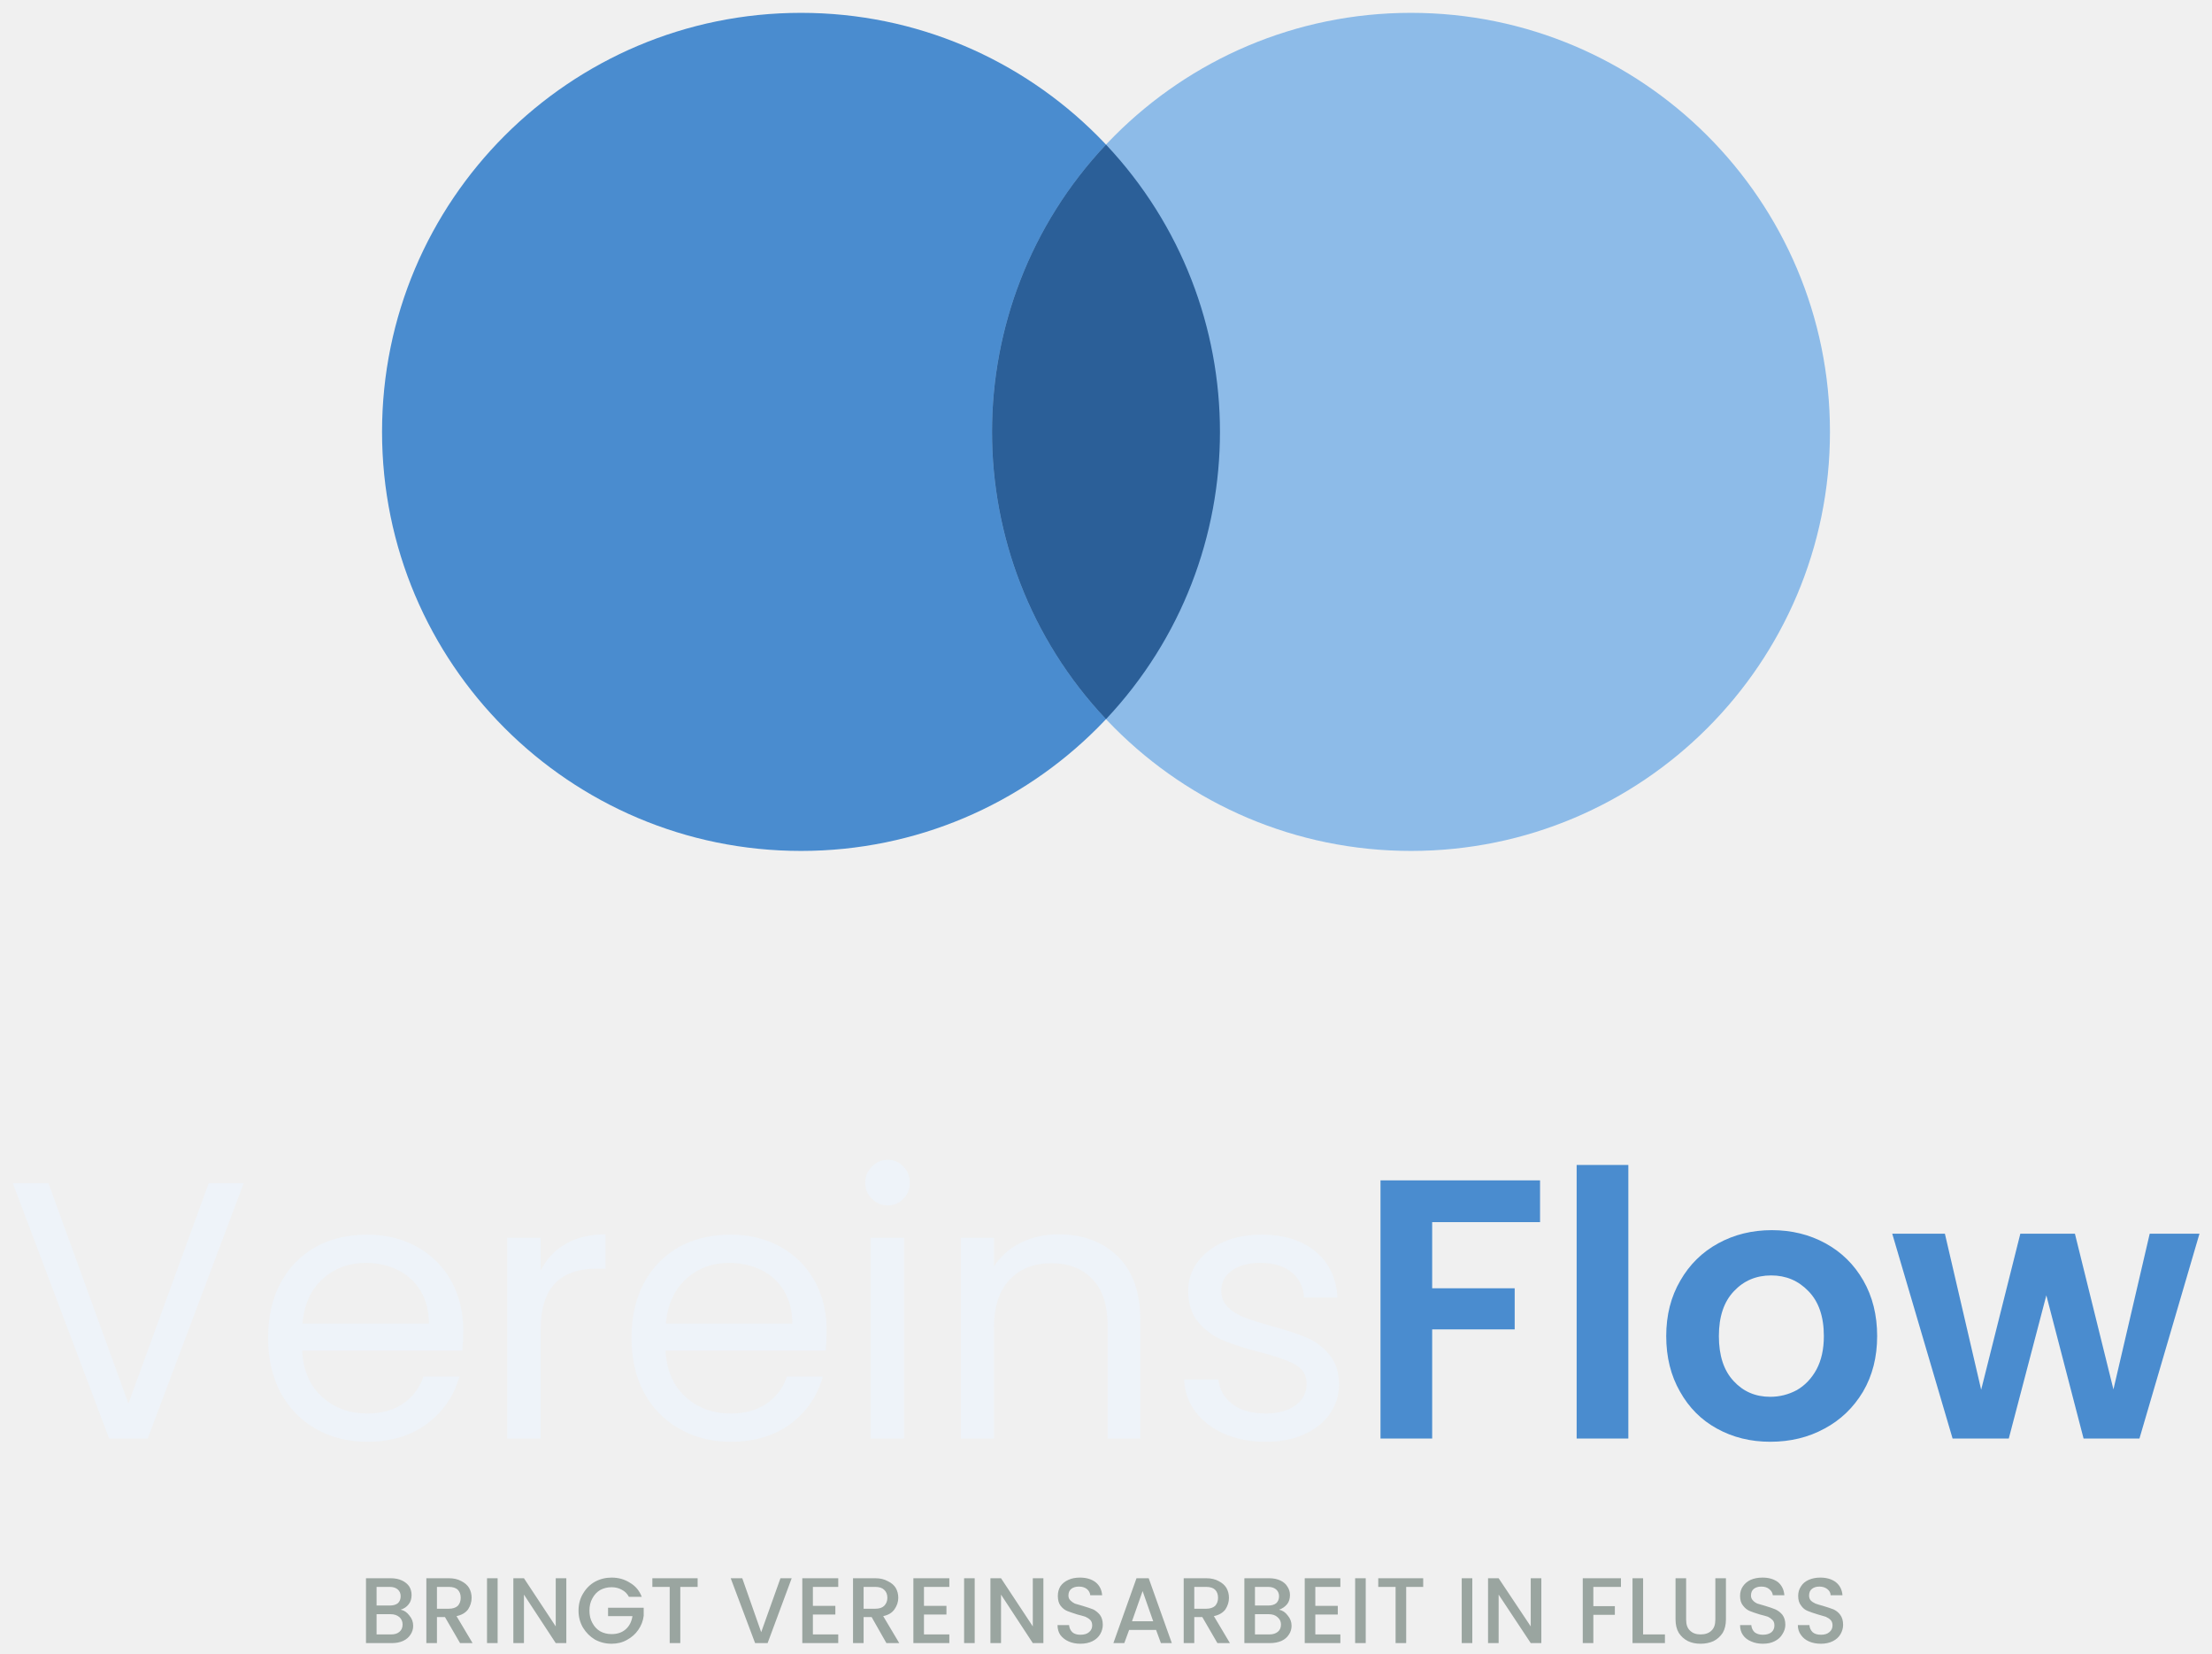
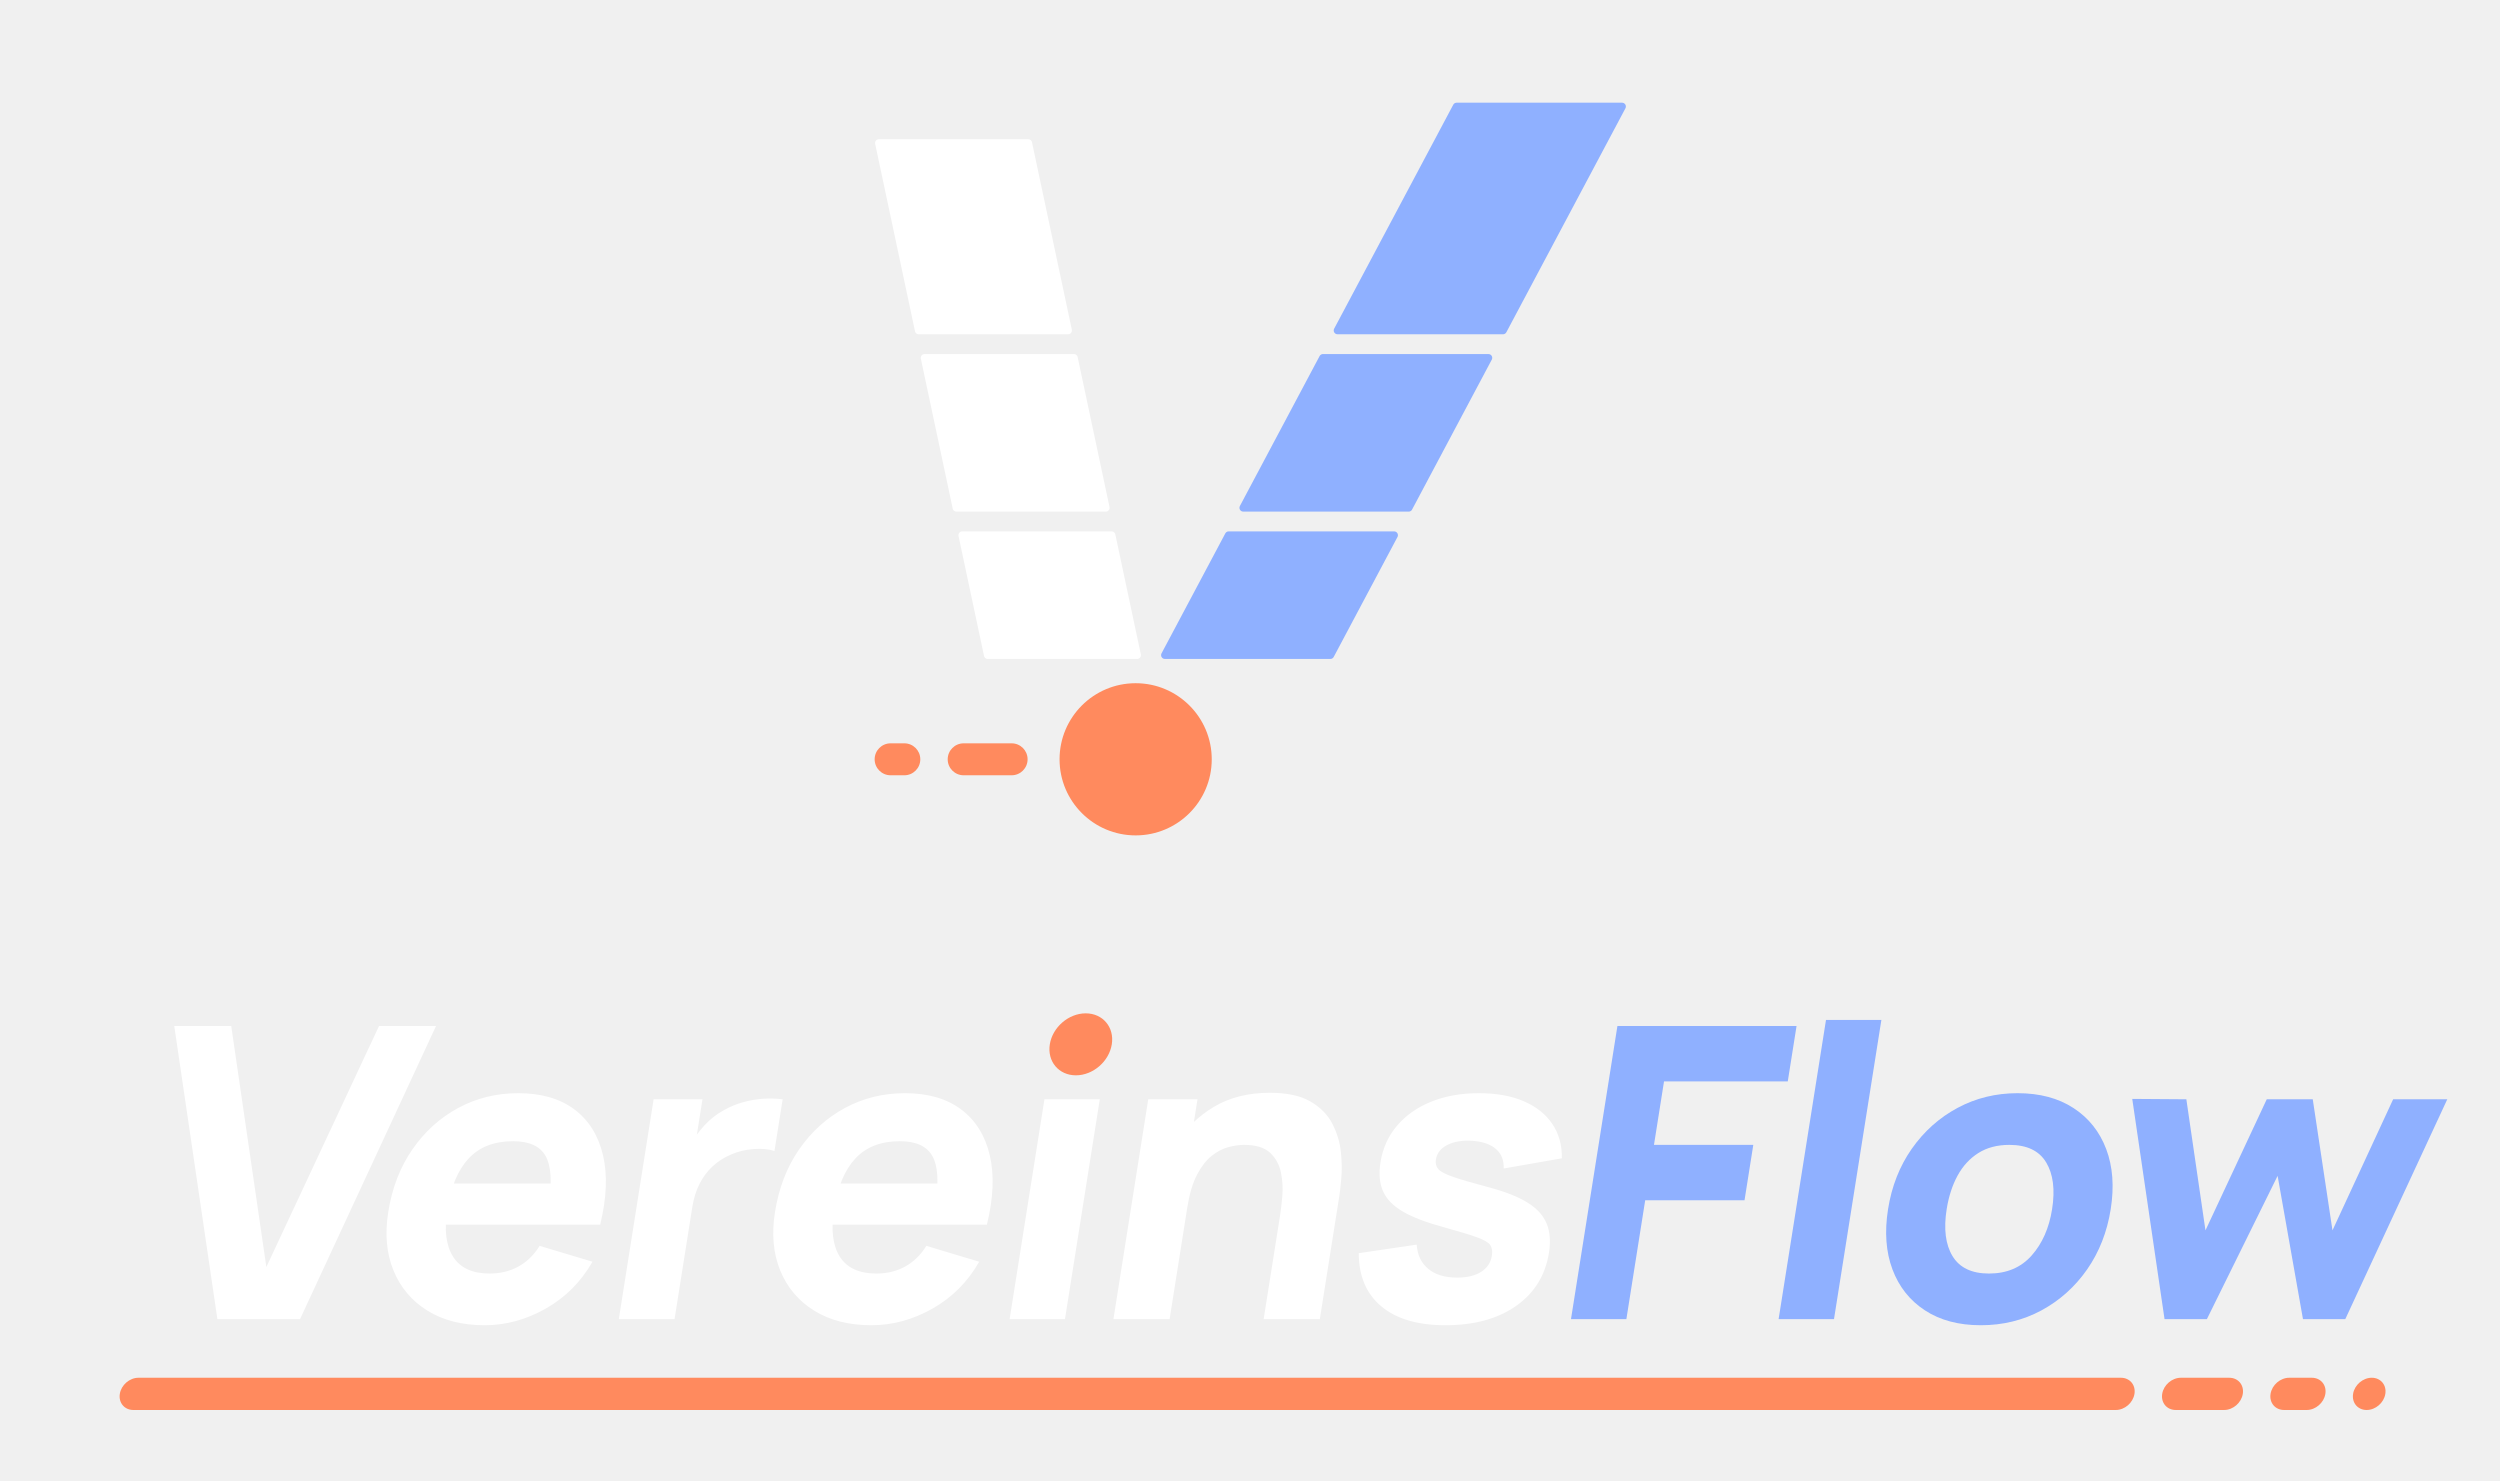
- <svg xmlns="http://www.w3.org/2000/svg" viewBox="536 286 689 515" role="img" aria-label="VereinsFlow – Bringt Vereinsarbeit in Fluss">
-   <circle cx="785.5" cy="420.5" r="130.5" fill="#4a8ccf" />
-   <circle cx="975.5" cy="420.5" r="130.5" fill="#8dbbe8" />
-   <path d="M880.5 331.03A130.5 130.5 0 0 0 880.5 509.97A130.5 130.5 0 0 0 880.5 331.03Z" fill="#2b5f98" />
-   <path d="M601 654.5L611.9 654.5L582 734L570 734L540 654.5L551.1 654.5L576 723.1L601 654.5M680.3 700.4Q680.3 703.3 680 706.6L630.1 706.6Q630.6 715.9 636.4 721.1Q642.1 726.2 650.4 726.2Q657.1 726.2 661.6 723.1Q666.1 720 667.9 714.7L679.1 714.7Q676.6 723.7 669 729.4Q661.5 735 650.4 735Q641.5 735 634.4 731Q627.4 727 623.4 719.7Q619.5 712.3 619.5 702.6Q619.5 693 623.3 685.7Q627.2 678.4 634.2 674.4Q641.2 670.5 650.4 670.5Q659.2 670.5 666.1 674.4Q672.9 678.3 676.6 685Q680.3 691.8 680.3 700.4M669.6 698.2Q669.6 692.3 667 688Q664.4 683.7 659.9 681.5Q655.4 679.3 649.9 679.3Q642 679.3 636.5 684.3Q631 689.3 630.2 698.2L669.6 698.2M704.4 681.7Q707.1 676.3 712.2 673.4Q717.3 670.4 724.6 670.4L724.6 681.1L721.8 681.1Q704.4 681.1 704.4 700L704.4 734L694 734L694 671.5L704.4 671.5L704.4 681.7M793.5 700.4Q793.5 703.3 793.2 706.6L743.3 706.6Q743.8 715.9 749.6 721.1Q755.3 726.2 763.6 726.2Q770.3 726.2 774.8 723.1Q779.3 720 781.1 714.7L792.3 714.7Q789.8 723.7 782.3 729.4Q774.7 735 763.6 735Q754.7 735 747.7 731Q740.6 727 736.6 719.7Q732.7 712.3 732.7 702.6Q732.7 693 736.5 685.7Q740.4 678.4 747.4 674.4Q754.4 670.5 763.6 670.5Q772.4 670.5 779.3 674.4Q786.1 678.3 789.8 685Q793.5 691.8 793.5 700.4M782.8 698.2Q782.8 692.3 780.2 688Q777.6 683.7 773.1 681.5Q768.6 679.3 763.1 679.3Q755.2 679.3 749.7 684.3Q744.2 689.3 743.4 698.2L782.8 698.2M812.6 661.4Q809.6 661.4 807.6 659.3Q805.5 657.3 805.5 654.3Q805.5 651.4 807.6 649.3Q809.6 647.2 812.6 647.2Q815.4 647.2 817.4 649.3Q819.4 651.4 819.4 654.3Q819.4 657.3 817.4 659.3Q815.4 661.4 812.6 661.4M807.2 671.5L817.6 671.5L817.6 734L807.2 734L807.2 671.5M865.7 670.4Q877.1 670.4 884.2 677.3Q891.2 684.2 891.2 697.2L891.2 734L881 734L881 698.7Q881 689.3 876.3 684.4Q871.6 679.4 863.5 679.4Q855.3 679.4 850.5 684.5Q845.6 689.7 845.6 699.5L845.6 734L835.3 734L835.3 671.5L845.6 671.5L845.6 680.4Q848.7 675.6 854 673Q859.3 670.4 865.7 670.4M930.3 735Q923.2 735 917.5 732.6Q911.8 730.1 908.4 725.7Q905.1 721.3 904.8 715.6L915.5 715.6Q916 720.3 919.9 723.3Q923.8 726.2 930.2 726.2Q936.1 726.2 939.6 723.6Q943 721 943 717Q943 712.9 939.3 710.9Q935.7 708.9 928.1 707Q921.1 705.2 916.7 703.3Q912.3 701.4 909.2 697.7Q906.1 694 906.1 687.9Q906.1 683.2 908.9 679.2Q911.8 675.2 917 672.8Q922.2 670.5 929 670.5Q939.3 670.5 945.7 675.7Q952.1 681 952.6 690.1L942.2 690.1Q941.9 685.2 938.3 682.2Q934.7 679.3 928.6 679.3Q923 679.3 919.7 681.7Q916.4 684.1 916.4 687.9Q916.4 691 918.4 693Q920.4 695 923.4 696.2Q926.5 697.4 931.8 698.9Q938.5 700.7 942.8 702.5Q947 704.2 950 707.8Q953 711.3 953.1 717Q953.1 722.1 950.3 726.2Q947.4 730.4 942.2 732.7Q937.1 735 930.3 735" fill="#eef3f9" />
-   <path d="M966 653.6L1015.7 653.6L1015.7 666.6L982.1 666.6L982.1 687.2L1007.8 687.2L1007.8 700L982.1 700L982.1 734L966 734L966 653.6M1027.1 648.8L1043.2 648.8L1043.2 734L1027.1 734L1027.1 648.8M1087.4 735Q1078.2 735 1070.8 730.9Q1063.5 726.9 1059.3 719.4Q1055 711.9 1055 702.1Q1055 692.3 1059.4 684.8Q1063.7 677.3 1071.2 673.2Q1078.7 669.1 1087.9 669.1Q1097.1 669.1 1104.6 673.2Q1112.1 677.3 1116.4 684.8Q1120.7 692.3 1120.7 702.1Q1120.7 711.9 1116.3 719.4Q1111.8 726.9 1104.3 730.9Q1096.8 735 1087.4 735M1087.4 721Q1091.8 721 1095.7 718.9Q1099.5 716.7 1101.8 712.5Q1104.1 708.2 1104.1 702.1Q1104.1 693 1099.3 688.1Q1094.6 683.2 1087.7 683.2Q1080.7 683.2 1076.1 688.1Q1071.4 693 1071.4 702.1Q1071.4 711.2 1076 716.1Q1080.5 721 1087.4 721M1205.6 670.2L1221.1 670.2L1202.4 734L1185 734L1173.4 689.4L1161.7 734L1144.2 734L1125.4 670.2L1141.8 670.2L1153.1 718.8L1165.3 670.2L1182.3 670.2L1194.3 718.7" fill="#4a8ccf" />
-   <path d="M660.8 787.3Q662.4 787.6 663.5 789.1Q664.7 790.5 664.7 792.3Q664.7 793.8 663.9 795Q663.1 796.3 661.6 797Q660.1 797.7 658.1 797.7L650 797.7L650 777.5L657.7 777.5Q659.7 777.5 661.2 778.2Q662.7 778.9 663.5 780.1Q664.2 781.3 664.2 782.7Q664.2 784.5 663.3 785.6Q662.4 786.8 660.8 787.3M653.3 780.2L653.3 786L657.4 786Q659 786 659.9 785.3Q660.8 784.5 660.8 783.1Q660.8 781.8 659.9 781Q659 780.2 657.4 780.2L653.3 780.2M657.8 795Q659.5 795 660.4 794.2Q661.4 793.4 661.4 791.9Q661.4 790.5 660.4 789.6Q659.3 788.7 657.7 788.7L653.3 788.7L653.3 795L657.8 795M683.2 797.7L679.3 797.7L674.6 789.6L672.1 789.6L672.1 797.7L668.8 797.7L668.8 777.5L675.8 777.5Q678.1 777.5 679.7 778.4Q681.3 779.2 682.1 780.5Q682.9 781.9 682.9 783.6Q682.9 785.5 681.8 787.2Q680.6 788.8 678.2 789.3L683.2 797.7M672.1 780.2L672.1 787L675.8 787Q677.6 787 678.6 786.1Q679.5 785.1 679.5 783.6Q679.5 782 678.6 781.1Q677.7 780.2 675.8 780.2L672.1 780.2M687.7 777.5L691 777.5L691 797.7L687.7 797.7L687.7 777.5M712.4 777.5L712.4 797.7L709.1 797.7L699.2 782.6L699.2 797.7L695.9 797.7L695.9 777.5L699.2 777.5L709.1 792.5L709.1 777.5L712.4 777.5M735.9 783.3L731.9 783.3Q731.1 781.8 729.7 781.1Q728.3 780.3 726.5 780.3Q724.5 780.3 722.9 781.2Q721.4 782.1 720.5 783.8Q719.6 785.4 719.6 787.6Q719.6 789.8 720.5 791.4Q721.4 793.1 722.9 794Q724.5 794.9 726.5 794.9Q729.2 794.9 730.9 793.4Q732.6 791.9 733 789.3L725.4 789.3L725.4 786.7L736.5 786.7L736.5 789.2Q736.2 791.6 734.8 793.6Q733.5 795.5 731.3 796.7Q729.2 797.9 726.5 797.9Q723.7 797.9 721.3 796.6Q719 795.2 717.6 792.9Q716.2 790.5 716.2 787.6Q716.2 784.6 717.6 782.3Q719 779.9 721.3 778.6Q723.7 777.3 726.5 777.3Q729.7 777.3 732.2 778.9Q734.8 780.4 735.9 783.3M739.2 777.5L753.3 777.5L753.3 780.2L747.9 780.2L747.9 797.7L744.6 797.7L744.6 780.2L739.2 780.2L739.2 777.5M779.1 777.5L782.6 777.5L775.1 797.7L771.2 797.7L763.6 777.5L767.2 777.5L773.1 794.3L779.1 777.5M797.1 780.2L789.2 780.2L789.2 786.1L796.2 786.1L796.2 788.8L789.2 788.8L789.2 795L797.1 795L797.1 797.7L785.9 797.7L785.9 777.5L797.1 777.5L797.1 780.2M816.1 797.7L812.1 797.7L807.5 789.6L805 789.6L805 797.7L801.7 797.7L801.7 777.5L808.6 777.5Q810.9 777.5 812.5 778.4Q814.2 779.2 815 780.5Q815.8 781.9 815.8 783.6Q815.8 785.5 814.6 787.2Q813.5 788.8 811.1 789.3L816.1 797.7M805 780.2L805 787L808.6 787Q810.5 787 811.4 786.1Q812.4 785.1 812.4 783.6Q812.4 782 811.4 781.1Q810.5 780.2 808.6 780.2L805 780.2M831.7 780.2L823.8 780.2L823.8 786.1L830.8 786.1L830.8 788.8L823.8 788.8L823.8 795L831.7 795L831.7 797.7L820.5 797.7L820.5 777.5L831.7 777.5L831.7 780.2M836.3 777.5L839.6 777.5L839.6 797.7L836.3 797.7L836.3 777.5M861 777.5L861 797.7L857.7 797.7L847.8 782.6L847.8 797.7L844.5 797.7L844.5 777.5L847.8 777.5L857.7 792.5L857.7 777.5L861 777.5M872.5 797.9Q870.5 797.9 868.9 797.2Q867.3 796.5 866.3 795.2Q865.4 793.9 865.4 792.1L869 792.1Q869.1 793.4 870 794.3Q870.9 795.1 872.5 795.1Q874.3 795.1 875.2 794.3Q876.2 793.5 876.2 792.2Q876.2 791.1 875.6 790.5Q875 789.9 874.1 789.5Q873.2 789.2 871.6 788.8Q869.7 788.2 868.4 787.7Q867.2 787.2 866.3 786Q865.5 784.9 865.5 783Q865.5 781.3 866.3 780Q867.2 778.7 868.8 778Q870.3 777.3 872.4 777.3Q875.3 777.3 877.2 778.7Q879.1 780.2 879.3 782.8L875.6 782.8Q875.5 781.7 874.6 780.9Q873.6 780.1 872.1 780.1Q870.6 780.1 869.7 780.8Q868.8 781.5 868.8 782.9Q868.8 783.8 869.4 784.4Q870 785 870.8 785.4Q871.7 785.7 873.2 786.1Q875.2 786.7 876.5 787.2Q877.7 787.8 878.6 788.9Q879.5 790.1 879.5 792Q879.5 793.5 878.7 794.9Q877.9 796.3 876.3 797.1Q874.7 797.9 872.5 797.9M897.6 797.7L896.1 793.6L887.7 793.6L886.2 797.7L882.8 797.7L890 777.5L893.8 777.5L901 797.7L897.6 797.7M888.6 790.9L895.2 790.9L891.9 781.5L888.6 790.9M919.1 797.7L915.2 797.7L910.5 789.6L908 789.6L908 797.7L904.7 797.7L904.7 777.5L911.7 777.5Q914 777.5 915.6 778.4Q917.2 779.2 918 780.5Q918.8 781.9 918.8 783.6Q918.8 785.5 917.7 787.2Q916.5 788.8 914.1 789.3L919.1 797.7M908 780.2L908 787L911.7 787Q913.5 787 914.5 786.1Q915.4 785.1 915.4 783.6Q915.4 782 914.5 781.1Q913.6 780.2 911.7 780.2L908 780.2M934.4 787.3Q936 787.6 937.1 789.1Q938.3 790.5 938.3 792.3Q938.3 793.8 937.5 795Q936.7 796.3 935.2 797Q933.6 797.7 931.6 797.7L923.6 797.7L923.6 777.5L931.3 777.5Q933.3 777.5 934.8 778.2Q936.3 778.9 937 780.1Q937.8 781.3 937.8 782.7Q937.8 784.5 936.9 785.6Q935.9 786.8 934.4 787.3M926.9 780.2L926.9 786L931 786Q932.6 786 933.5 785.3Q934.4 784.5 934.4 783.1Q934.4 781.8 933.5 781Q932.6 780.2 931 780.2L926.9 780.2M931.4 795Q933 795 934 794.2Q935 793.4 935 791.9Q935 790.5 933.9 789.6Q932.9 788.7 931.2 788.7L926.9 788.7L926.9 795L931.4 795M953.5 780.2L945.7 780.2L945.7 786.1L952.7 786.1L952.7 788.8L945.7 788.8L945.7 795L953.5 795L953.5 797.7L942.4 797.7L942.4 777.5L953.5 777.5L953.5 780.2M958.1 777.5L961.4 777.5L961.4 797.7L958.1 797.7L958.1 777.5M965.3 777.5L979.3 777.5L979.3 780.2L974 780.2L974 797.7L970.7 797.7L970.7 780.2L965.3 780.2L965.3 777.5M991.3 777.5L994.6 777.5L994.6 797.7L991.3 797.7L991.3 777.5M1016.1 777.5L1016.1 797.7L1012.8 797.7L1002.8 782.6L1002.8 797.7L999.5 797.7L999.5 777.5L1002.8 777.5L1012.8 792.5L1012.8 777.5L1016.1 777.5M1029 777.5L1040.9 777.5L1040.9 780.2L1032.3 780.2L1032.3 786.2L1039 786.2L1039 788.9L1032.3 788.9L1032.3 797.7L1029 797.7L1029 777.5M1047.8 777.5L1047.8 795L1054.6 795L1054.6 797.7L1044.5 797.7L1044.5 777.5L1047.8 777.5M1057.9 777.5L1061.2 777.5L1061.2 790.4Q1061.2 792.7 1062.4 793.8Q1063.6 795 1065.7 795Q1067.9 795 1069.1 793.8Q1070.3 792.7 1070.3 790.4L1070.3 777.5L1073.6 777.5L1073.6 790.3Q1073.6 792.8 1072.6 794.5Q1071.5 796.2 1069.7 797.1Q1067.9 797.9 1065.7 797.9Q1063.5 797.9 1061.8 797.1Q1060 796.2 1058.9 794.5Q1057.9 792.8 1057.9 790.3L1057.9 777.5M1085.1 797.9Q1083.1 797.9 1081.5 797.2Q1079.8 796.5 1078.9 795.2Q1078 793.9 1078 792.1L1081.5 792.1Q1081.6 793.4 1082.5 794.3Q1083.5 795.1 1085.1 795.1Q1086.8 795.1 1087.8 794.3Q1088.7 793.5 1088.7 792.2Q1088.7 791.1 1088.1 790.5Q1087.5 789.9 1086.7 789.5Q1085.8 789.2 1084.2 788.8Q1082.2 788.2 1081 787.7Q1079.8 787.2 1078.9 786Q1078 784.9 1078 783Q1078 781.3 1078.9 780Q1079.8 778.7 1081.3 778Q1082.9 777.3 1085 777.3Q1087.9 777.3 1089.8 778.7Q1091.6 780.2 1091.8 782.8L1088.2 782.8Q1088.1 781.7 1087.1 780.9Q1086.2 780.1 1084.6 780.1Q1083.2 780.1 1082.3 780.8Q1081.4 781.5 1081.4 782.9Q1081.4 783.8 1082 784.4Q1082.5 785 1083.4 785.4Q1084.3 785.7 1085.8 786.1Q1087.8 786.7 1089 787.2Q1090.3 787.8 1091.2 788.9Q1092.1 790.1 1092.1 792Q1092.1 793.5 1091.2 794.9Q1090.4 796.3 1088.8 797.1Q1087.3 797.9 1085.1 797.9M1103.2 797.9Q1101.1 797.9 1099.5 797.2Q1097.9 796.5 1097 795.2Q1096 793.9 1096 792.1L1099.6 792.1Q1099.7 793.4 1100.6 794.3Q1101.5 795.1 1103.2 795.1Q1104.9 795.1 1105.8 794.3Q1106.8 793.5 1106.8 792.2Q1106.8 791.1 1106.2 790.5Q1105.6 789.9 1104.7 789.5Q1103.8 789.2 1102.3 788.8Q1100.3 788.2 1099.1 787.7Q1097.8 787.2 1097 786Q1096.1 784.9 1096.1 783Q1096.1 781.3 1097 780Q1097.8 778.7 1099.4 778Q1101 777.3 1103 777.3Q1105.9 777.3 1107.8 778.7Q1109.7 780.2 1109.9 782.8L1106.2 782.8Q1106.2 781.7 1105.2 780.9Q1104.2 780.1 1102.7 780.1Q1101.3 780.1 1100.4 780.8Q1099.5 781.5 1099.5 782.9Q1099.5 783.8 1100 784.4Q1100.6 785 1101.5 785.4Q1102.3 785.7 1103.8 786.1Q1105.8 786.7 1107.1 787.2Q1108.4 787.8 1109.2 788.9Q1110.1 790.1 1110.1 792Q1110.1 793.5 1109.3 794.9Q1108.5 796.3 1106.9 797.1Q1105.3 797.9 1103.2 797.9" fill="#9aa5a0" />
+ <svg xmlns="http://www.w3.org/2000/svg" width="819" height="485" viewBox="-409.4 -33.6 818.8 484.8" role="img" aria-label="VereinsFlow – Bringt Vereinsarbeit in Fluss">
+   <g transform="translate(-163.74 53.08) scale(0.9969)">
+     <rect x="64.93" y="157.22" width="26.25" height="10.50" rx="5.25" fill="#FF8A5E" />
+     <rect x="40.93" y="157.22" width="15.00" height="10.50" rx="5.25" fill="#FF8A5E" />
+     <path d="M42.32 -40.00 L91.40 -40.00 L104.49 21.58 L55.41 21.58 Z" fill="#FFFFFF" stroke="#FFFFFF" stroke-width="2.5" stroke-linejoin="round" />
+     <path d="M57.33 30.58 L106.40 30.58 L116.87 79.84 L67.80 79.84 Z" fill="#FFFFFF" stroke="#FFFFFF" stroke-width="2.5" stroke-linejoin="round" />
+     <path d="M69.71 88.84 L118.78 88.84 L127.16 128.25 L78.09 128.25 Z" fill="#FFFFFF" stroke="#FFFFFF" stroke-width="2.5" stroke-linejoin="round" />
+     <path d="M286.49 -52.00 L232.13 -52.00 L193.00 21.58 L247.37 21.58 Z" fill="#8FB0FF" stroke="#8FB0FF" stroke-width="2.5" stroke-linejoin="round" />
+     <path d="M242.58 30.58 L188.22 30.58 L162.03 79.84 L216.39 79.84 Z" fill="#8FB0FF" stroke="#8FB0FF" stroke-width="2.5" stroke-linejoin="round" />
+     <path d="M211.60 88.84 L157.24 88.84 L136.29 128.25 L190.65 128.25 Z" fill="#8FB0FF" stroke="#8FB0FF" stroke-width="2.5" stroke-linejoin="round" />
+     <circle cx="126.68" cy="162.47" r="25.00" fill="#FF8A5E" />
+   </g>
+   <g transform="translate(-368.20 398.40)">
+     <g transform="skewX(-9)">
+       <path d="M30 0 0.67 -96H19.33L43.33 -17.07L67.73 -96H86.4L57.07 0ZM117.87 2Q106.8 2 98.37 -2.77Q89.93 -7.53 85.17 -15.9Q80.4 -24.27 80.4 -35.07Q80.4 -46.87 85.07 -55.6Q89.73 -64.33 97.93 -69.17Q106.13 -74 116.8 -74Q128.13 -74 136.07 -68.67Q144 -63.33 147.8 -53.67Q151.6 -44 150.47 -30.93H132.53V-37.6Q132.53 -48.6 129.03 -53.43Q125.53 -58.27 117.6 -58.27Q108.33 -58.27 103.97 -52.63Q99.6 -47 99.6 -36Q99.6 -25.93 103.97 -20.43Q108.33 -14.93 116.8 -14.93Q122.13 -14.93 125.93 -17.27Q129.73 -19.6 131.73 -24L149.87 -18.8Q145.8 -8.93 137.03 -3.47Q128.27 2 117.87 2ZM94 -30.93V-44.4H141.73V-30.93ZM161.47 0V-72H177.47V-54.4L175.73 -56.67Q177.13 -60.4 179.47 -63.47Q181.8 -66.53 185.2 -68.53Q187.8 -70.13 190.87 -71.03Q193.93 -71.93 197.2 -72.17Q200.47 -72.4 203.73 -72V-55.07Q200.73 -56 196.77 -55.7Q192.8 -55.4 189.6 -53.87Q186.4 -52.4 184.2 -49.97Q182 -47.53 180.87 -44.23Q179.73 -40.93 179.73 -36.8V0ZM244.53 2Q233.47 2 225.03 -2.77Q216.6 -7.53 211.83 -15.9Q207.07 -24.27 207.07 -35.07Q207.07 -46.87 211.73 -55.6Q216.4 -64.33 224.6 -69.17Q232.8 -74 243.47 -74Q254.8 -74 262.73 -68.67Q270.67 -63.33 274.47 -53.67Q278.27 -44 277.13 -30.93H259.2V-37.6Q259.2 -48.6 255.7 -53.43Q252.2 -58.27 244.27 -58.27Q235 -58.27 230.63 -52.63Q226.27 -47 226.27 -36Q226.27 -25.93 230.63 -20.43Q235 -14.93 243.47 -14.93Q248.8 -14.93 252.6 -17.27Q256.4 -19.6 258.4 -24L276.53 -18.8Q272.47 -8.93 263.7 -3.47Q254.93 2 244.53 2ZM220.67 -30.93V-44.4H268.4V-30.93ZM289.47 0V-72H307.6V0ZM372.67 0V-34Q372.67 -36.47 372.4 -40.3Q372.13 -44.13 370.73 -48Q369.33 -51.87 366.17 -54.47Q363 -57.07 357.2 -57.07Q354.87 -57.07 352.2 -56.33Q349.53 -55.6 347.2 -53.5Q344.87 -51.4 343.37 -47.33Q341.87 -43.27 341.87 -36.53L331.47 -41.47Q331.47 -50 334.93 -57.47Q338.4 -64.93 345.37 -69.53Q352.33 -74.13 362.93 -74.13Q371.4 -74.13 376.73 -71.27Q382.07 -68.4 385.03 -64Q388 -59.6 389.27 -54.83Q390.53 -50.07 390.8 -46.13Q391.07 -42.2 391.07 -40.4V0ZM323.47 0V-72H339.6V-48.13H341.87V0ZM432.53 2Q418.93 2 410.57 -4.17Q402.2 -10.33 400.4 -21.6L418.93 -24.4Q420.07 -19.33 423.97 -16.47Q427.87 -13.6 433.87 -13.6Q438.8 -13.6 441.47 -15.5Q444.13 -17.4 444.13 -20.8Q444.13 -22.93 443.07 -24.23Q442 -25.53 438.3 -26.8Q434.6 -28.07 426.8 -30.13Q418 -32.4 412.73 -35.2Q407.47 -38 405.13 -41.9Q402.8 -45.8 402.8 -51.33Q402.8 -58.27 406.33 -63.37Q409.87 -68.47 416.3 -71.23Q422.73 -74 431.47 -74Q439.93 -74 446.47 -71.4Q453 -68.8 457.03 -64Q461.07 -59.2 462 -52.67L443.47 -49.33Q443 -53.33 440 -55.67Q437 -58 431.87 -58.4Q426.87 -58.73 423.83 -57.07Q420.8 -55.4 420.8 -52.27Q420.8 -50.4 422.1 -49.13Q423.4 -47.87 427.5 -46.53Q431.6 -45.2 440 -43.07Q448.2 -40.93 453.17 -38.1Q458.13 -35.27 460.4 -31.3Q462.67 -27.33 462.67 -21.73Q462.67 -10.67 454.67 -4.33Q446.67 2 432.53 2Z" fill="#FFFFFF" />
+       <path d="M9.33 0V-96H68V-77.87H27.47V-57.07H60V-38.93H27.47V0ZM77.33 0V-98H95.47V0ZM143.87 2Q133 2 124.8 -2.87Q116.6 -7.73 112.03 -16.3Q107.47 -24.87 107.47 -36Q107.47 -47.27 112.13 -55.83Q116.8 -64.4 125 -69.2Q133.2 -74 143.87 -74Q154.73 -74 162.97 -69.13Q171.2 -64.27 175.8 -55.7Q180.4 -47.13 180.4 -36Q180.4 -24.8 175.77 -16.23Q171.13 -7.67 162.9 -2.83Q154.67 2 143.87 2ZM143.87 -14.93Q152.6 -14.93 156.9 -20.83Q161.2 -26.73 161.2 -36Q161.2 -45.6 156.83 -51.33Q152.47 -57.07 143.87 -57.07Q137.93 -57.07 134.13 -54.4Q130.33 -51.73 128.5 -47Q126.67 -42.27 126.67 -36Q126.67 -26.33 131.03 -20.63Q135.4 -14.93 143.87 -14.93ZM203.73 0 181.73 -72.13 199.47 -72 212.53 -29.07 225.8 -72H240.87L254.13 -29.07L267.2 -72H284.93L262.93 0H249.07L233.33 -46.93L217.6 0Z" transform="translate(464.00 0)" fill="#8FB0FF" />
+       <circle cx="298.53" cy="-90.00" r="10.15" fill="#FF8A5E" />
+       <rect x="1.92" y="19.20" width="659.84" height="10.56" rx="5.28" fill="#FF8A5E" />
+       <rect x="670.84" y="19.20" width="26.40" height="10.56" rx="5.28" fill="#FF8A5E" />
+       <rect x="706.33" y="19.20" width="17.95" height="10.56" rx="5.28" fill="#FF8A5E" />
+       <rect x="733.36" y="19.20" width="10.56" height="10.56" rx="5.28" fill="#FF8A5E" />
+     </g>
+   </g>
</svg>
